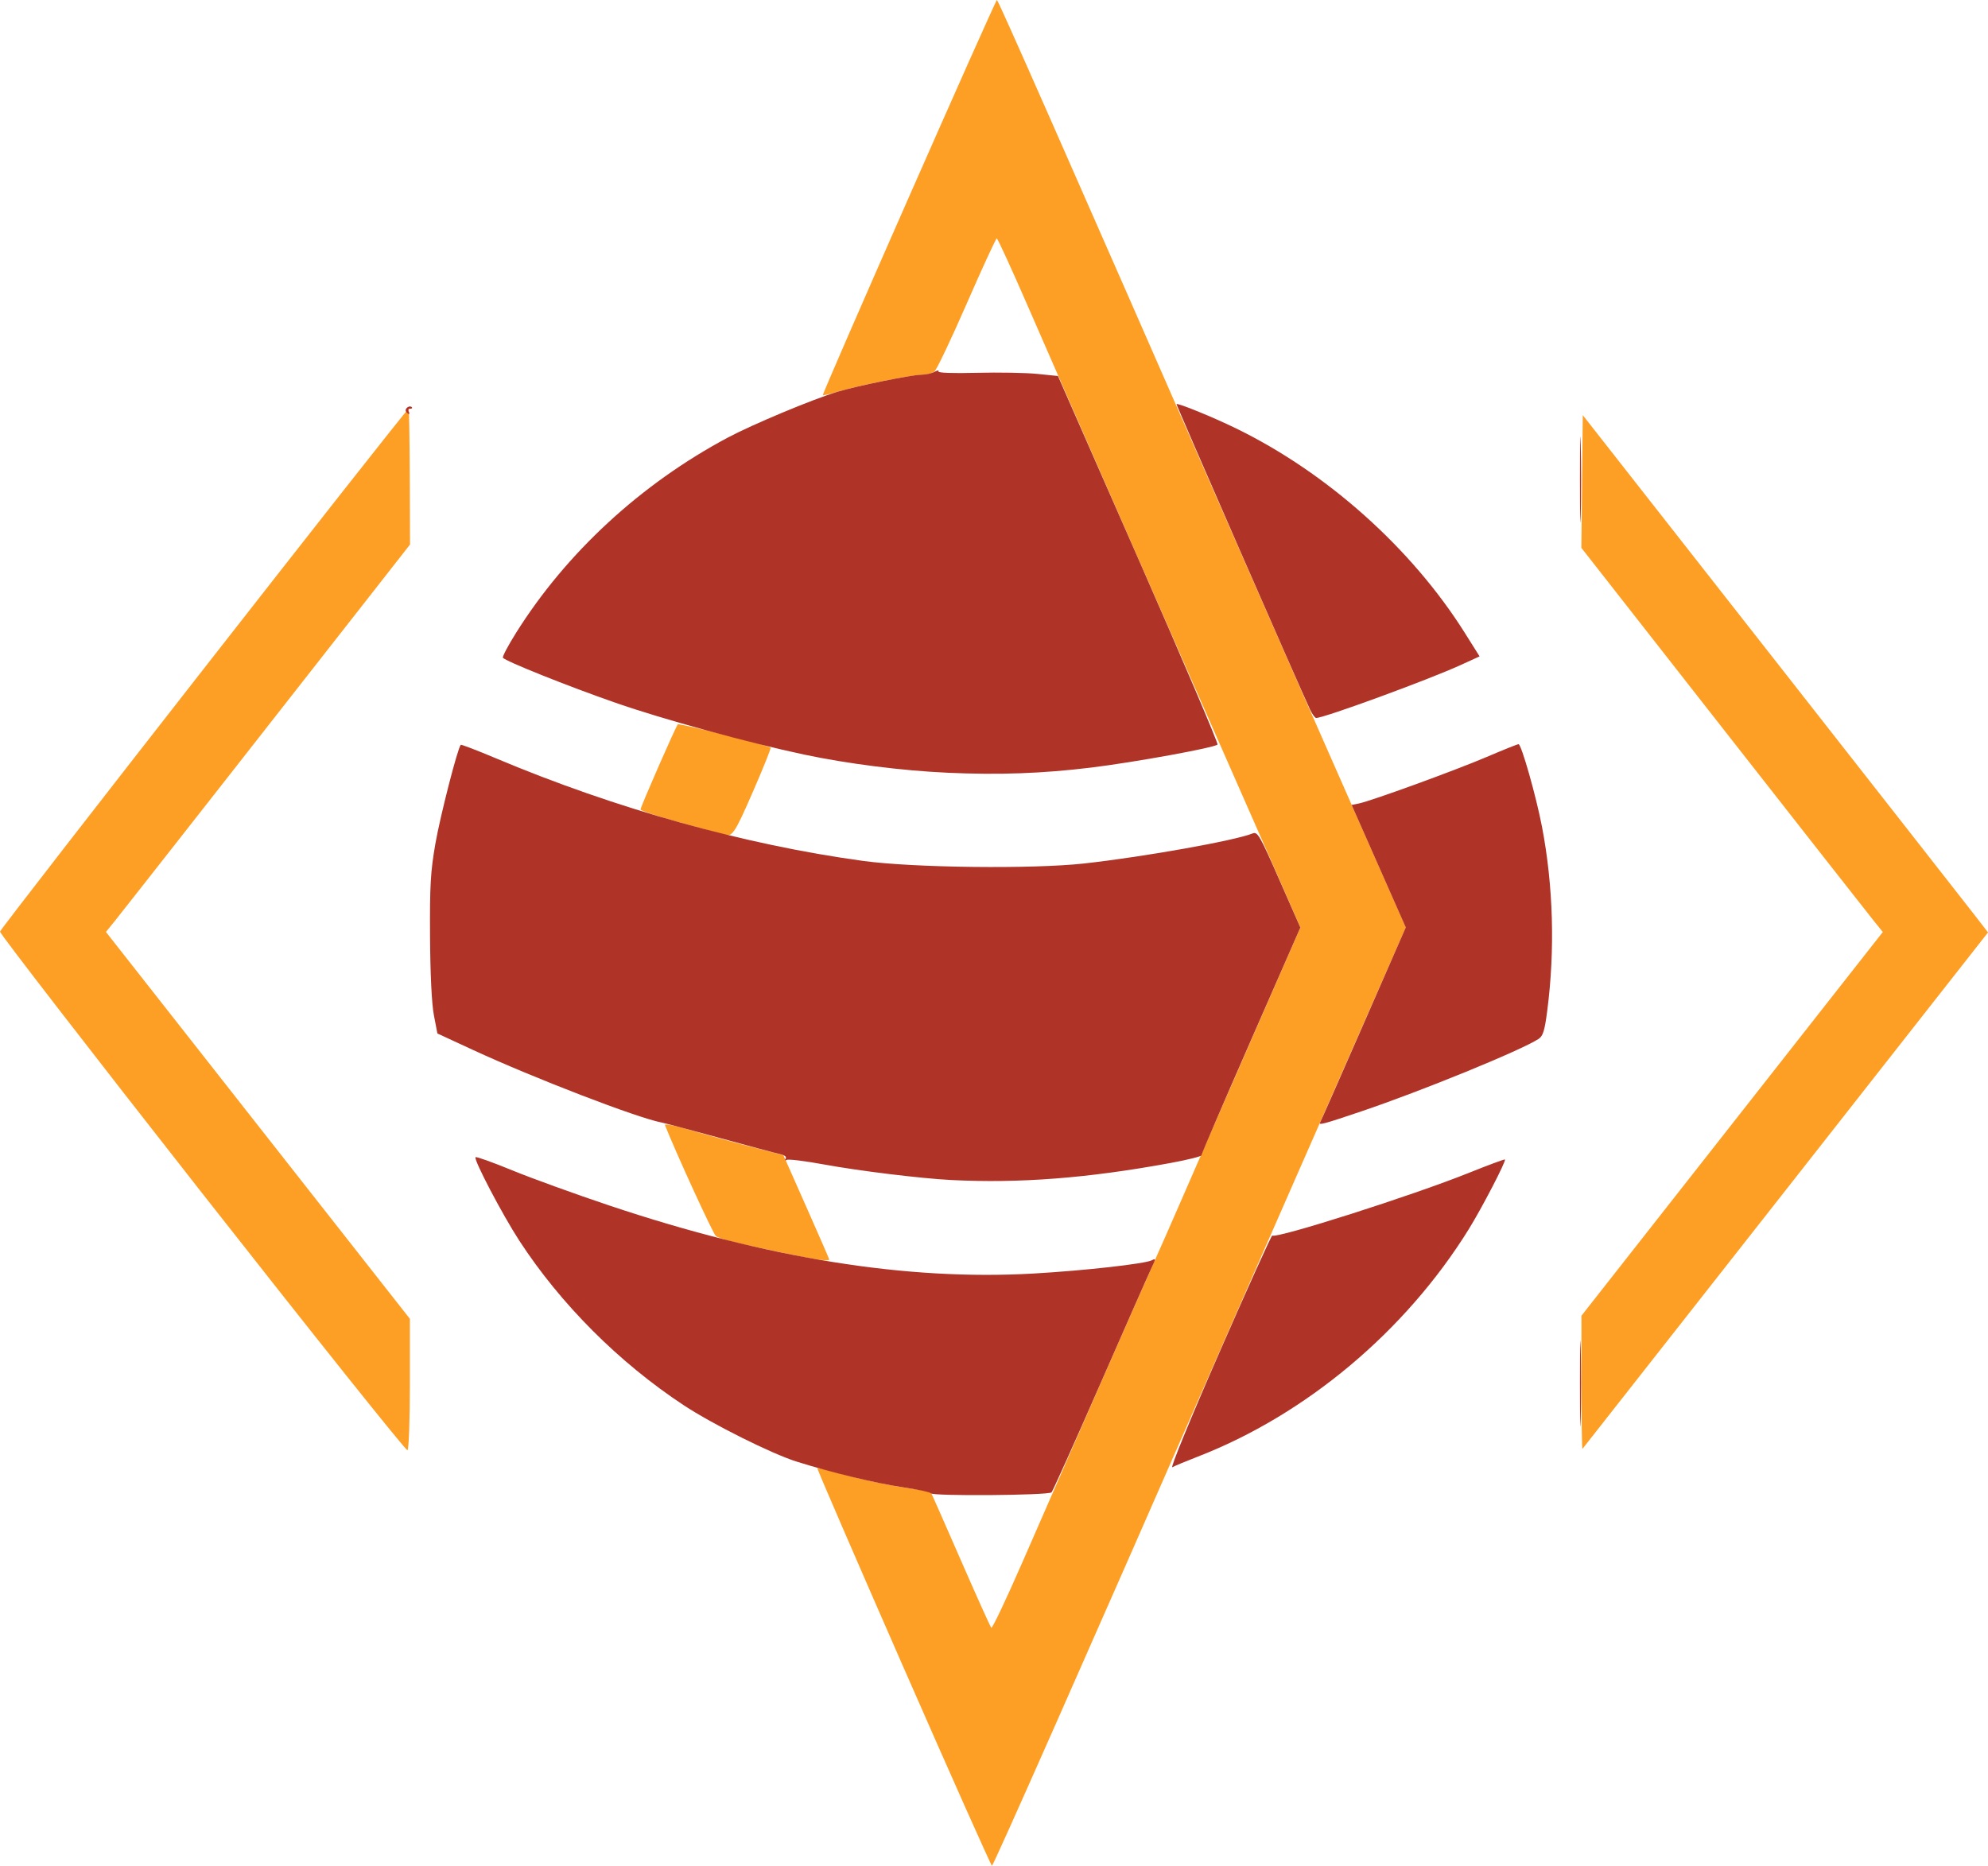
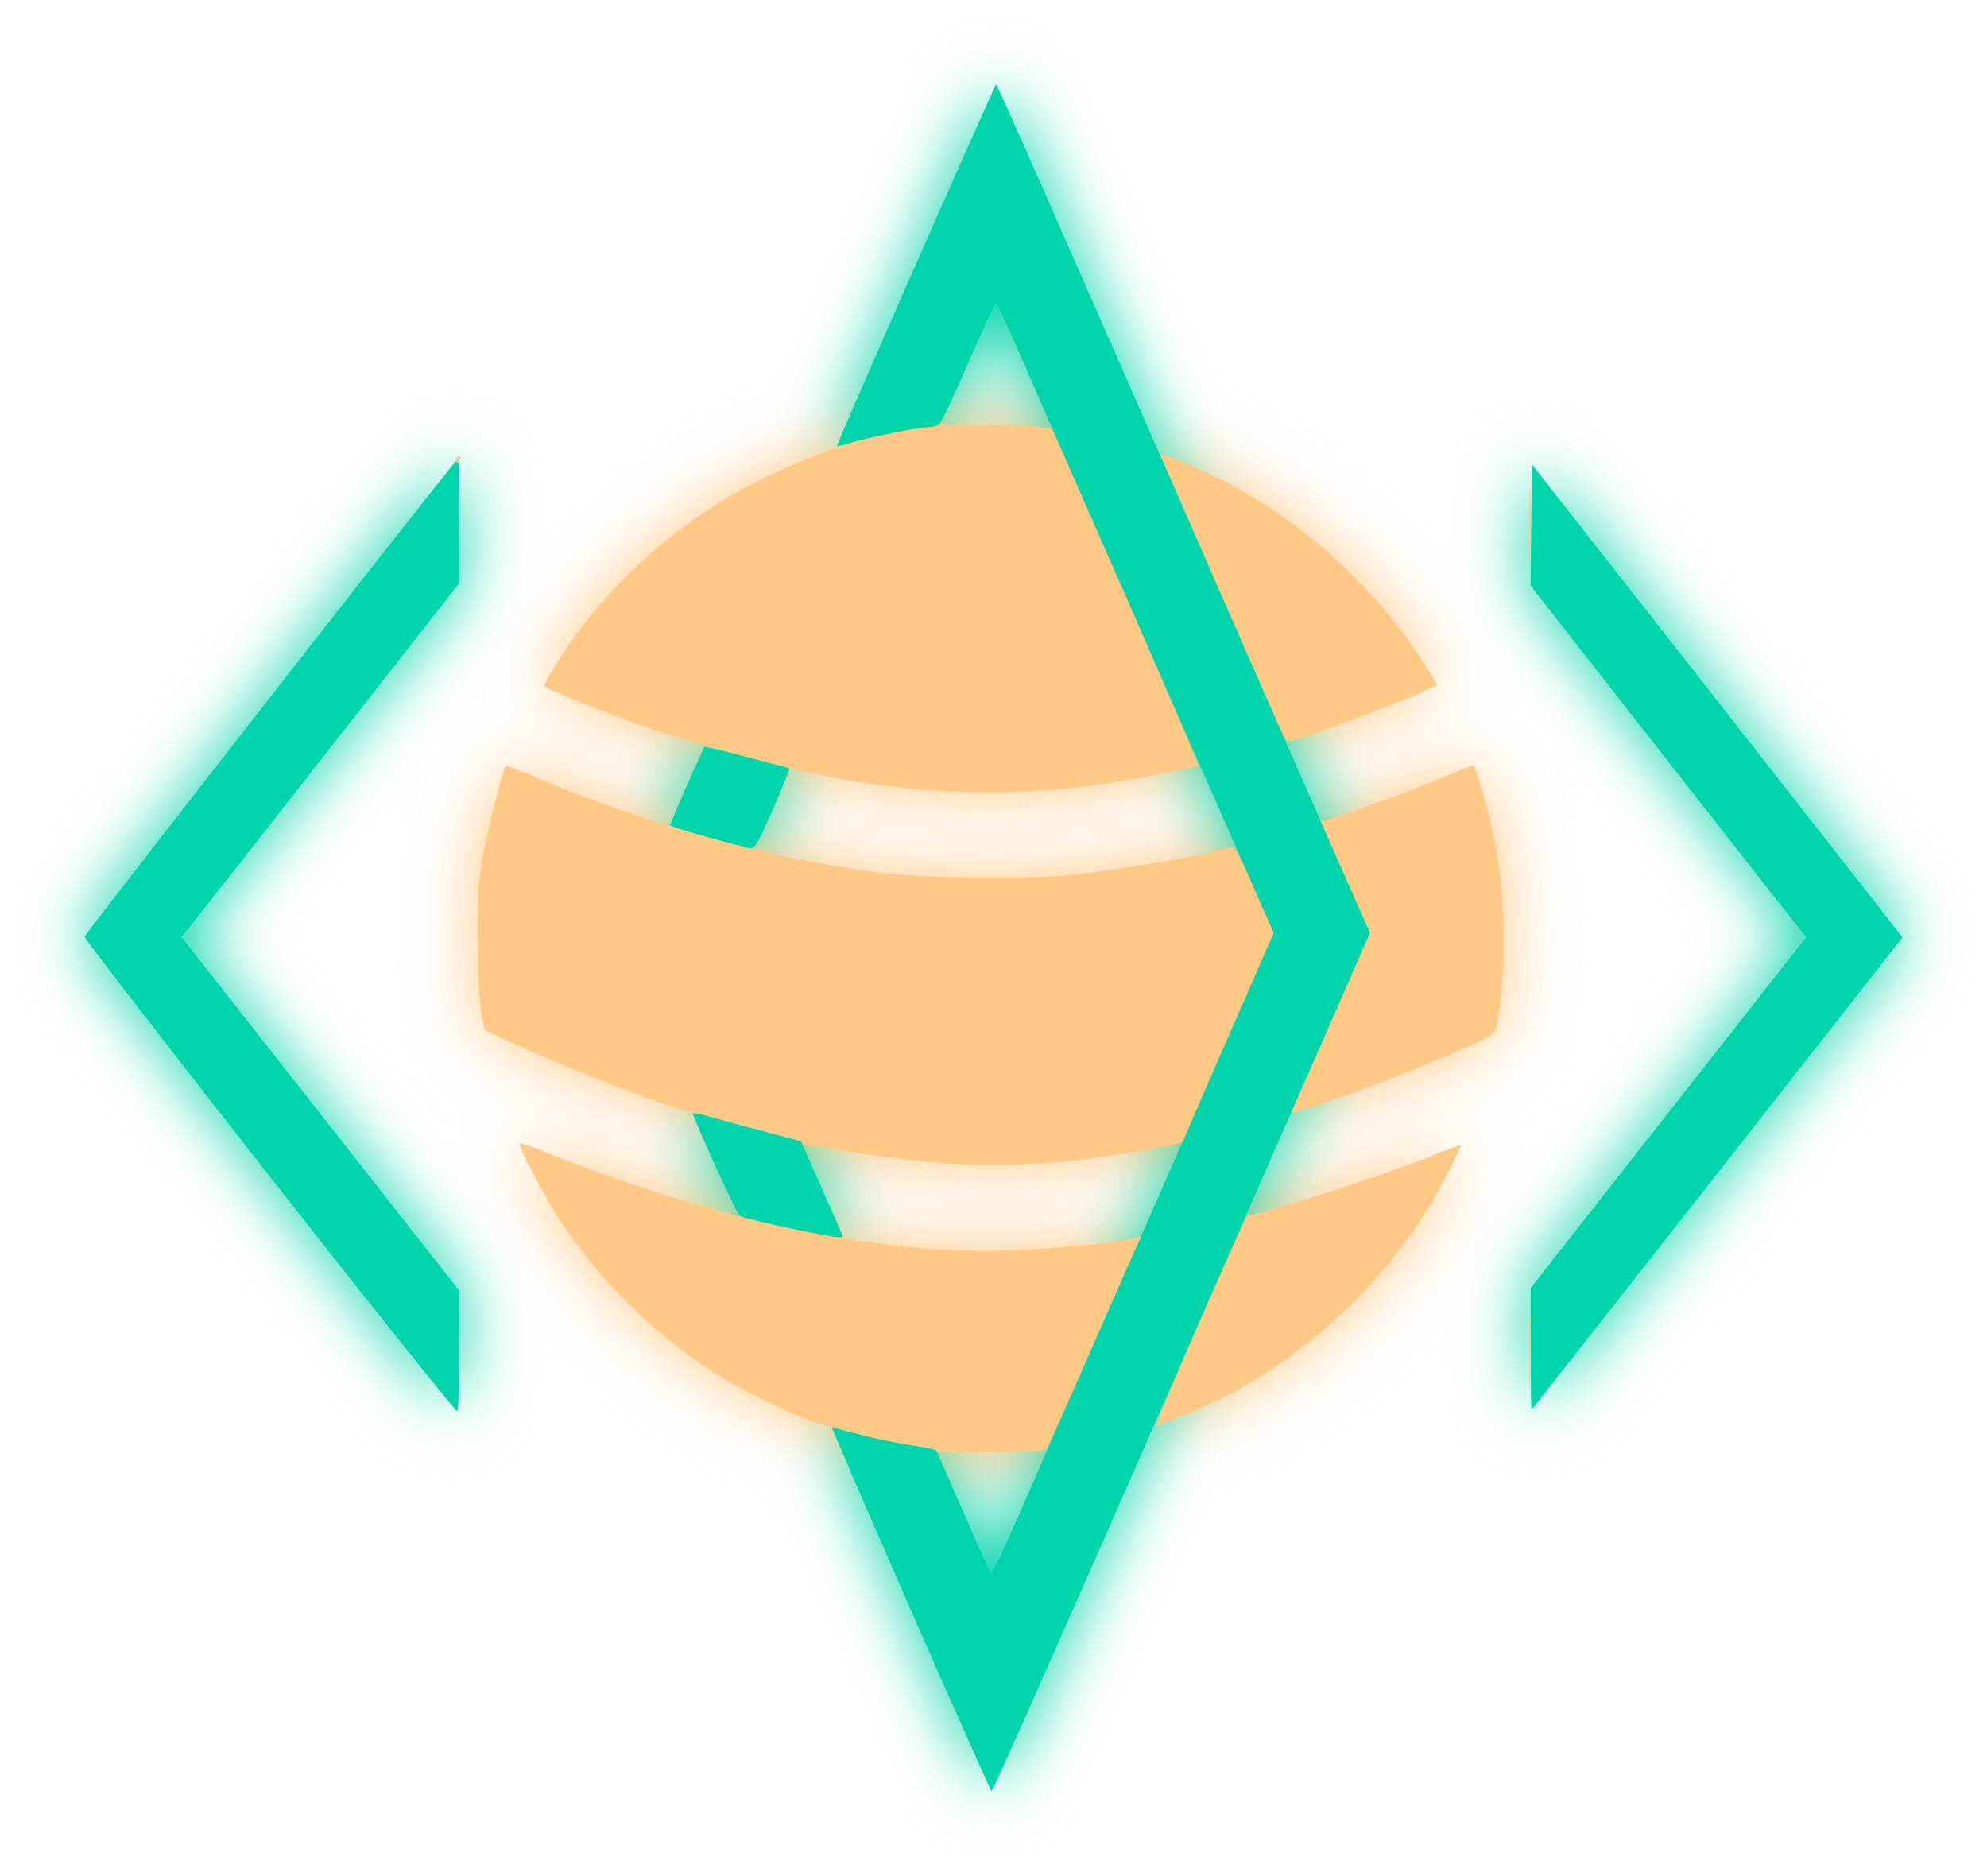
- <svg xmlns="http://www.w3.org/2000/svg" width="200.683mm" height="188.374mm" viewBox="0 0 200.683 188.374" version="1.1" id="svg5" xml:space="preserve">
-   <defs id="defs2" />
-   <g id="layer1" transform="translate(14.24586,-112.9668)">
-     <g id="g2818">
-       <path style="fill:#fd9f24;stroke-width:0.265" d="m 76.954,281.304 c -4.829,-11.019 -8.744,-20.07 -8.7,-20.115 0.044,-0.044 1.353,0.277 2.909,0.714 1.556,0.437 4.098,0.983 5.649,1.213 1.551,0.23 2.853,0.452 2.893,0.492 0.04,0.04 1.393,3.1 3.007,6.8 1.614,3.7 3.014,6.807 3.111,6.905 0.097,0.098 1.51,-2.879 3.139,-6.615 5.558,-12.746 12.472,-28.511 13.252,-30.221 0.428,-0.939 1.685,-3.791 2.792,-6.337 1.107,-2.547 4.264,-9.783 7.016,-16.08 l 5.003,-11.45 -2.108,-4.822 c -1.16,-2.652 -3.398,-7.739 -4.974,-11.304 -3.587,-8.112 -16.356,-37.238 -20.386,-46.501 -1.662,-3.82 -3.094,-6.945 -3.181,-6.945 -0.087,0 -1.446,2.947 -3.018,6.548 -1.573,3.602 -3.043,6.697 -3.268,6.879 -0.224,0.182 -0.786,0.331 -1.247,0.331 -0.999,0 -6.542,1.119 -8.545,1.724 -0.778,0.235 -1.445,0.39 -1.481,0.344 -0.102,-0.131 17.417,-39.905 17.574,-39.898 0.128,0.006 6.227,13.834 25.204,57.144 3.921,8.95 9.142,20.819 11.602,26.378 l 4.472,10.106 -4.336,9.87 c -2.385,5.429 -5.358,12.192 -6.606,15.03 -1.249,2.838 -4.695,10.696 -7.659,17.462 -13.878,31.686 -23.037,52.387 -23.178,52.385 -0.085,-0.002 -4.105,-9.018 -8.935,-20.037 z M 6.182,233.466 c -11.253,-14.343 -20.446,-26.239 -20.428,-26.437 0.03,-0.324 41.023,-52.794 41.247,-52.794 0.052,0 0.105,3.085 0.119,6.855 l 0.024,6.855 -2.865,3.662 c -10.481,13.397 -26.224,33.472 -26.956,34.375 l -0.875,1.079 15.341,19.53 15.341,19.53 v 6.561 c 0,3.7 -0.106,6.626 -0.243,6.711 -0.134,0.083 -9.45,-11.585 -20.704,-25.928 z M 145.397,252.586 v -6.777 l 15.211,-19.371 15.211,-19.371 -0.875,-1.082 c -0.481,-0.595 -7.328,-9.322 -15.215,-19.393 l -14.34,-18.311 0.071,-6.699 0.071,-6.699 19.05,24.297 c 10.477,13.363 19.682,25.114 20.454,26.113 l 1.404,1.817 -20.419,26.016 c -11.23,14.309 -20.464,26.066 -20.52,26.126 -0.056,0.061 -0.101,-2.94 -0.101,-6.667 z M 65.361,239.582 c -5.43,-1.135 -6.97,-1.517 -7.349,-1.827 -0.281,-0.229 -4.022,-8.387 -5.132,-11.191 -0.068,-0.171 0.991,0.032 2.477,0.476 1.428,0.426 4.144,1.175 6.035,1.664 l 3.44,0.889 2.315,5.222 c 1.273,2.872 2.315,5.264 2.315,5.315 0,0.207 -1.339,0.027 -4.101,-0.55 z m -6.615,-42.357 c -0.146,-0.052 -2.08,-0.593 -4.299,-1.201 -2.219,-0.608 -4.035,-1.204 -4.035,-1.325 0,-0.257 3.568,-8.402 3.768,-8.602 0.13,-0.13 9.151,2.136 9.368,2.353 0.058,0.058 -0.758,2.087 -1.814,4.509 -1.856,4.255 -2.09,4.589 -2.988,4.266 z" id="path143" />
-       <path style="fill:#b03328;stroke-width:0.265" d="m 79.719,263.735 c -0.039,-0.109 -1.321,-0.384 -2.849,-0.61 -2.761,-0.41 -7.172,-1.477 -10.716,-2.593 -2.516,-0.792 -8.472,-3.768 -11.377,-5.684 -6.533,-4.309 -12.423,-10.203 -16.594,-16.607 -1.706,-2.619 -4.643,-8.22 -4.425,-8.438 0.076,-0.076 1.74,0.52 3.699,1.324 1.959,0.804 6.359,2.399 9.779,3.545 15.963,5.347 30.064,7.61 42.855,6.877 5.155,-0.296 11.279,-0.984 11.95,-1.343 0.398,-0.213 0.394,-0.14 -0.034,0.752 -0.261,0.543 -2.585,5.809 -5.166,11.703 -2.58,5.894 -4.802,10.835 -4.937,10.98 -0.286,0.309 -12.077,0.4 -12.186,0.094 z m 29.141,-14.246 c 2.851,-6.52 5.246,-11.817 5.323,-11.771 0.511,0.307 14.165,-4.048 19.837,-6.328 1.965,-0.79 3.609,-1.399 3.655,-1.355 0.143,0.14 -2.33,4.905 -3.654,7.04 -6.39,10.303 -16.441,18.735 -27.385,22.973 -1.164,0.451 -2.306,0.927 -2.538,1.058 -0.238,0.134 1.835,-4.921 4.763,-11.617 z m 36.388,3.171 c 0,-3.856 0.037,-5.434 0.082,-3.506 0.045,1.928 0.045,5.083 0,7.011 -0.045,1.928 -0.082,0.351 -0.082,-3.506 z M 81.765,232.107 c -3.028,-0.154 -9.279,-0.917 -12.784,-1.562 -1.938,-0.356 -3.653,-0.568 -3.811,-0.47 -0.169,0.105 -0.212,0.055 -0.104,-0.12 0.114,-0.184 -0.099,-0.359 -0.554,-0.458 -0.406,-0.088 -3.12,-0.815 -6.03,-1.615 -2.91,-0.801 -5.589,-1.513 -5.953,-1.582 -2.462,-0.47 -12.909,-4.494 -19.05,-7.336 l -3.572,-1.653 -0.352,-1.838 c -0.22,-1.15 -0.366,-4.118 -0.389,-7.924 -0.032,-5.182 0.048,-6.578 0.54,-9.403 0.485,-2.786 2.252,-9.67 2.561,-9.979 0.051,-0.051 1.651,0.563 3.554,1.364 12.101,5.095 25.094,8.725 37.08,10.361 5.068,0.692 17.106,0.831 22.285,0.257 6.034,-0.668 15.228,-2.308 17.018,-3.035 0.496,-0.202 0.719,0.184 2.679,4.641 l 2.138,4.861 -4.994,11.397 c -2.747,6.269 -4.994,11.488 -4.994,11.599 0,0.111 -1.399,0.459 -3.109,0.774 -8.337,1.535 -15.245,2.072 -22.159,1.721 z m 37.264,-5.839 c 0.067,-0.109 2.036,-4.578 4.377,-9.932 l 4.256,-9.733 -2.732,-6.183 -2.732,-6.183 0.719,-0.144 c 1.227,-0.245 9.757,-3.35 12.923,-4.704 1.655,-0.708 3.098,-1.287 3.207,-1.287 0.284,0 1.771,5.235 2.366,8.334 1.142,5.943 1.327,12.471 0.528,18.605 -0.262,2.009 -0.425,2.532 -0.88,2.826 -1.811,1.171 -11.824,5.263 -17.879,7.307 -3.912,1.321 -4.365,1.44 -4.153,1.093 z M 81.368,190.984 c -4.556,-0.205 -10.039,-0.9 -14.42,-1.827 -5.611,-1.187 -14.237,-3.556 -19.05,-5.231 -4.807,-1.673 -11.17,-4.22 -11.375,-4.552 -0.069,-0.111 0.531,-1.246 1.333,-2.523 5.074,-8.082 12.59,-15.016 21.341,-19.689 2.514,-1.342 8.585,-3.88 11.109,-4.644 1.933,-0.585 7.525,-1.721 8.47,-1.721 0.426,0 1.019,-0.131 1.318,-0.291 0.299,-0.16 0.475,-0.18 0.391,-0.043 -0.093,0.151 1.413,0.208 3.871,0.145 2.213,-0.056 4.962,-0.007 6.11,0.11 l 2.086,0.212 8.141,18.521 c 4.478,10.186 8.063,18.597 7.968,18.691 -0.326,0.32 -8.373,1.786 -12.741,2.32 -4.92,0.602 -9.31,0.76 -14.552,0.524 z m 36.627,-6.387 c -0.974,-2.063 -13.52,-30.765 -13.475,-30.827 0.104,-0.146 3.621,1.286 5.99,2.44 9.196,4.478 17.745,12.118 23.11,20.652 l 1.494,2.377 -1.936,0.884 c -3.267,1.491 -13.758,5.334 -14.563,5.334 -0.118,0 -0.396,-0.387 -0.62,-0.86 z m 27.253,-23.217 c 0,-3.856 0.037,-5.434 0.082,-3.506 0.045,1.928 0.045,5.083 0,7.011 -0.045,1.928 -0.082,0.351 -0.082,-3.506 z M 26.743,154.518 c -0.176,-0.285 0.342,-0.679 0.58,-0.442 0.087,0.087 0.013,0.159 -0.166,0.159 -0.178,0 -0.251,0.119 -0.161,0.265 0.09,0.146 0.104,0.265 0.031,0.265 -0.073,0 -0.201,-0.111 -0.285,-0.246 z" id="path141" />
+ <svg xmlns="http://www.w3.org/2000/svg" width="219.358mm" height="207.049mm" viewBox="0 0 219.358 207.049" version="1.1" id="svg5" xml:space="preserve">
+   <defs id="defs2">
+     <filter style="color-interpolation-filters:sRGB" id="filter53823" x="-0.047" y="-0.05" width="1.093" height="1.099">
+       <feGaussianBlur stdDeviation="3.891" id="feGaussianBlur53825" />
+     </filter>
+   </defs>
+   <g id="layer1" transform="translate(-563.1533,175.9179)">
+     <g id="g53821" style="mix-blend-mode:normal;filter:url(#filter53823)">
+       <path style="fill:#00d4aa;fill-opacity:1;stroke-width:0.265" d="m 663.69,1.757 c -4.829,-11.019 -8.744,-20.07 -8.7,-20.115 0.044,-0.044 1.353,0.277 2.909,0.714 1.556,0.437 4.098,0.983 5.649,1.213 1.551,0.23 2.853,0.452 2.893,0.492 0.04,0.04 1.393,3.1 3.007,6.8 1.614,3.7 3.014,6.807 3.111,6.905 0.097,0.098 1.51,-2.879 3.139,-6.615 5.558,-12.746 12.472,-28.511 13.252,-30.221 0.428,-0.939 1.685,-3.791 2.792,-6.337 1.107,-2.547 4.264,-9.783 7.016,-16.08 l 5.003,-11.45 -2.108,-4.822 c -1.16,-2.652 -3.398,-7.739 -4.974,-11.304 -3.587,-8.112 -16.356,-37.238 -20.386,-46.501 -1.662,-3.82 -3.094,-6.945 -3.181,-6.945 -0.087,0 -1.446,2.947 -3.018,6.548 -1.573,3.602 -3.043,6.697 -3.268,6.879 -0.224,0.182 -0.786,0.331 -1.247,0.331 -0.999,0 -6.542,1.119 -8.545,1.724 -0.778,0.235 -1.445,0.39 -1.481,0.344 -0.102,-0.131 17.417,-39.905 17.574,-39.898 0.128,0.006 6.227,13.834 25.204,57.144 3.921,8.95 9.142,20.819 11.602,26.378 l 4.472,10.106 -4.336,9.87 c -2.385,5.429 -5.358,12.192 -6.606,15.03 -1.249,2.838 -4.695,10.696 -7.659,17.462 -13.878,31.686 -23.037,52.387 -23.178,52.385 -0.085,-0.002 -4.105,-9.018 -8.935,-20.037 z m -70.771,-47.838 c -11.253,-14.343 -20.446,-26.239 -20.428,-26.437 0.03,-0.324 41.023,-52.794 41.247,-52.794 0.052,0 0.105,3.085 0.119,6.855 l 0.024,6.855 -2.865,3.662 c -10.481,13.397 -26.224,33.472 -26.956,34.375 l -0.875,1.079 15.341,19.53 15.341,19.53 v 6.561 c 0,3.7 -0.106,6.626 -0.243,6.711 -0.134,0.083 -9.45,-11.585 -20.704,-25.928 z m 139.215,19.12 v -6.777 l 15.211,-19.371 15.211,-19.371 -0.875,-1.082 c -0.481,-0.595 -7.328,-9.322 -15.215,-19.393 l -14.34,-18.311 0.071,-6.699 0.071,-6.699 19.05,24.297 c 10.477,13.363 19.682,25.114 20.454,26.113 l 1.404,1.817 -20.419,26.016 c -11.23,14.309 -20.464,26.066 -20.52,26.126 -0.056,0.061 -0.101,-2.94 -0.101,-6.667 z m -80.036,-13.004 c -5.43,-1.135 -6.97,-1.517 -7.349,-1.827 -0.281,-0.229 -4.022,-8.387 -5.132,-11.191 -0.068,-0.171 0.991,0.032 2.477,0.476 1.428,0.426 4.144,1.175 6.035,1.664 l 3.44,0.889 2.315,5.222 c 1.273,2.872 2.315,5.264 2.315,5.315 0,0.207 -1.339,0.027 -4.101,-0.55 z m -6.615,-42.357 c -0.146,-0.052 -2.08,-0.593 -4.299,-1.201 -2.219,-0.608 -4.035,-1.204 -4.035,-1.325 0,-0.257 3.568,-8.402 3.768,-8.602 0.13,-0.13 9.151,2.136 9.368,2.353 0.058,0.058 -0.758,2.087 -1.814,4.509 -1.856,4.255 -2.09,4.589 -2.988,4.266 z" id="path53817" />
+       <path style="fill:#ffc885;fill-opacity:1;stroke-width:0.265" d="m 666.456,-15.812 c -0.039,-0.109 -1.321,-0.384 -2.849,-0.61 -2.761,-0.41 -7.172,-1.477 -10.716,-2.593 -2.516,-0.792 -8.472,-3.768 -11.377,-5.684 -6.533,-4.309 -12.423,-10.203 -16.594,-16.607 -1.706,-2.619 -4.643,-8.22 -4.425,-8.438 0.076,-0.076 1.74,0.52 3.699,1.324 1.959,0.804 6.359,2.399 9.779,3.545 15.963,5.347 30.064,7.61 42.855,6.877 5.155,-0.296 11.279,-0.984 11.95,-1.343 0.398,-0.213 0.394,-0.14 -0.034,0.752 -0.261,0.543 -2.585,5.809 -5.166,11.703 -2.58,5.894 -4.802,10.835 -4.937,10.98 -0.286,0.309 -12.077,0.4 -12.186,0.094 z m 29.141,-14.246 c 2.851,-6.52 5.246,-11.817 5.323,-11.771 0.511,0.307 14.165,-4.048 19.837,-6.328 1.965,-0.79 3.609,-1.399 3.655,-1.355 0.143,0.14 -2.33,4.905 -3.654,7.04 -6.39,10.303 -16.441,18.735 -27.385,22.973 -1.164,0.451 -2.306,0.927 -2.538,1.058 -0.238,0.134 1.835,-4.921 4.763,-11.617 z m 36.388,3.171 c 0,-3.856 0.037,-5.434 0.082,-3.506 0.045,1.928 0.045,5.083 0,7.011 -0.045,1.928 -0.082,0.351 -0.082,-3.506 z m -63.483,-20.553 c -3.028,-0.154 -9.279,-0.917 -12.784,-1.562 -1.938,-0.356 -3.653,-0.568 -3.811,-0.47 -0.169,0.105 -0.212,0.055 -0.104,-0.12 0.114,-0.184 -0.099,-0.359 -0.554,-0.458 -0.406,-0.088 -3.12,-0.815 -6.03,-1.615 -2.91,-0.801 -5.589,-1.513 -5.953,-1.582 -2.462,-0.47 -12.909,-4.494 -19.05,-7.336 l -3.572,-1.653 -0.352,-1.838 c -0.22,-1.15 -0.366,-4.118 -0.389,-7.924 -0.032,-5.182 0.048,-6.578 0.54,-9.403 0.485,-2.786 2.252,-9.67 2.561,-9.979 0.051,-0.051 1.651,0.563 3.554,1.364 12.101,5.095 25.094,8.725 37.08,10.361 5.068,0.692 17.106,0.831 22.285,0.257 6.034,-0.668 15.228,-2.308 17.018,-3.035 0.496,-0.202 0.719,0.184 2.679,4.641 l 2.138,4.861 -4.994,11.397 c -2.747,6.269 -4.994,11.488 -4.994,11.599 0,0.111 -1.399,0.459 -3.109,0.774 -8.337,1.535 -15.245,2.072 -22.159,1.721 z m 37.264,-5.839 c 0.067,-0.109 2.036,-4.578 4.377,-9.932 l 4.256,-9.733 -2.732,-6.183 -2.732,-6.183 0.719,-0.144 c 1.227,-0.245 9.757,-3.35 12.923,-4.704 1.655,-0.708 3.098,-1.287 3.207,-1.287 0.284,0 1.771,5.235 2.366,8.334 1.142,5.943 1.327,12.471 0.528,18.605 -0.262,2.009 -0.425,2.532 -0.88,2.826 -1.811,1.171 -11.824,5.263 -17.879,7.307 -3.912,1.321 -4.365,1.44 -4.153,1.093 z M 668.105,-88.563 c -4.556,-0.205 -10.039,-0.9 -14.42,-1.827 -5.611,-1.187 -14.237,-3.556 -19.05,-5.231 -4.807,-1.673 -11.17,-4.22 -11.375,-4.552 -0.069,-0.111 0.531,-1.246 1.333,-2.523 5.074,-8.082 12.59,-15.016 21.341,-19.689 2.514,-1.342 8.585,-3.88 11.109,-4.644 1.933,-0.585 7.525,-1.721 8.47,-1.721 0.426,0 1.019,-0.131 1.318,-0.291 0.299,-0.16 0.475,-0.18 0.391,-0.043 -0.093,0.151 1.413,0.208 3.871,0.145 2.213,-0.056 4.962,-0.007 6.11,0.11 l 2.086,0.212 8.141,18.521 c 4.478,10.186 8.063,18.597 7.968,18.691 -0.326,0.32 -8.373,1.786 -12.741,2.32 -4.92,0.602 -9.31,0.76 -14.552,0.524 z m 36.627,-6.387 c -0.974,-2.063 -13.52,-30.765 -13.475,-30.827 0.104,-0.146 3.621,1.286 5.99,2.44 9.196,4.478 17.745,12.118 23.11,20.652 l 1.494,2.377 -1.936,0.884 c -3.267,1.491 -13.758,5.334 -14.563,5.334 -0.118,0 -0.396,-0.387 -0.62,-0.86 z m 27.253,-23.217 c 0,-3.856 0.037,-5.434 0.082,-3.506 0.045,1.928 0.045,5.083 0,7.011 -0.045,1.928 -0.082,0.351 -0.082,-3.506 z m -118.505,-6.861 c -0.176,-0.285 0.342,-0.679 0.58,-0.442 0.087,0.087 0.013,0.159 -0.166,0.159 -0.178,0 -0.251,0.119 -0.161,0.265 0.09,0.146 0.104,0.265 0.031,0.265 -0.073,0 -0.201,-0.111 -0.285,-0.246 z" id="path53819" />
+     </g>
+     <g id="g53815">
+       <path style="fill:#00d4aa;fill-opacity:1;stroke-width:0.265" d="m 663.69,1.757 c -4.829,-11.019 -8.744,-20.07 -8.7,-20.115 0.044,-0.044 1.353,0.277 2.909,0.714 1.556,0.437 4.098,0.983 5.649,1.213 1.551,0.23 2.853,0.452 2.893,0.492 0.04,0.04 1.393,3.1 3.007,6.8 1.614,3.7 3.014,6.807 3.111,6.905 0.097,0.098 1.51,-2.879 3.139,-6.615 5.558,-12.746 12.472,-28.511 13.252,-30.221 0.428,-0.939 1.685,-3.791 2.792,-6.337 1.107,-2.547 4.264,-9.783 7.016,-16.08 l 5.003,-11.45 -2.108,-4.822 c -1.16,-2.652 -3.398,-7.739 -4.974,-11.304 -3.587,-8.112 -16.356,-37.238 -20.386,-46.501 -1.662,-3.82 -3.094,-6.945 -3.181,-6.945 -0.087,0 -1.446,2.947 -3.018,6.548 -1.573,3.602 -3.043,6.697 -3.268,6.879 -0.224,0.182 -0.786,0.331 -1.247,0.331 -0.999,0 -6.542,1.119 -8.545,1.724 -0.778,0.235 -1.445,0.39 -1.481,0.344 -0.102,-0.131 17.417,-39.905 17.574,-39.898 0.128,0.006 6.227,13.834 25.204,57.144 3.921,8.95 9.142,20.819 11.602,26.378 l 4.472,10.106 -4.336,9.87 c -2.385,5.429 -5.358,12.192 -6.606,15.03 -1.249,2.838 -4.695,10.696 -7.659,17.462 -13.878,31.686 -23.037,52.387 -23.178,52.385 -0.085,-0.002 -4.105,-9.018 -8.935,-20.037 z m -70.771,-47.838 c -11.253,-14.343 -20.446,-26.239 -20.428,-26.437 0.03,-0.324 41.023,-52.794 41.247,-52.794 0.052,0 0.105,3.085 0.119,6.855 l 0.024,6.855 -2.865,3.662 c -10.481,13.397 -26.224,33.472 -26.956,34.375 l -0.875,1.079 15.341,19.53 15.341,19.53 v 6.561 c 0,3.7 -0.106,6.626 -0.243,6.711 -0.134,0.083 -9.45,-11.585 -20.704,-25.928 z m 139.215,19.12 v -6.777 l 15.211,-19.371 15.211,-19.371 -0.875,-1.082 c -0.481,-0.595 -7.328,-9.322 -15.215,-19.393 l -14.34,-18.311 0.071,-6.699 0.071,-6.699 19.05,24.297 c 10.477,13.363 19.682,25.114 20.454,26.113 l 1.404,1.817 -20.419,26.016 c -11.23,14.309 -20.464,26.066 -20.52,26.126 -0.056,0.061 -0.101,-2.94 -0.101,-6.667 z m -80.036,-13.004 c -5.43,-1.135 -6.97,-1.517 -7.349,-1.827 -0.281,-0.229 -4.022,-8.387 -5.132,-11.191 -0.068,-0.171 0.991,0.032 2.477,0.476 1.428,0.426 4.144,1.175 6.035,1.664 l 3.44,0.889 2.315,5.222 c 1.273,2.872 2.315,5.264 2.315,5.315 0,0.207 -1.339,0.027 -4.101,-0.55 z m -6.615,-42.357 c -0.146,-0.052 -2.08,-0.593 -4.299,-1.201 -2.219,-0.608 -4.035,-1.204 -4.035,-1.325 0,-0.257 3.568,-8.402 3.768,-8.602 0.13,-0.13 9.151,2.136 9.368,2.353 0.058,0.058 -0.758,2.087 -1.814,4.509 -1.856,4.255 -2.09,4.589 -2.988,4.266 z" id="path392" />
+       <path style="fill:#ffc885;fill-opacity:1;stroke-width:0.265" d="m 666.456,-15.812 c -0.039,-0.109 -1.321,-0.384 -2.849,-0.61 -2.761,-0.41 -7.172,-1.477 -10.716,-2.593 -2.516,-0.792 -8.472,-3.768 -11.377,-5.684 -6.533,-4.309 -12.423,-10.203 -16.594,-16.607 -1.706,-2.619 -4.643,-8.22 -4.425,-8.438 0.076,-0.076 1.74,0.52 3.699,1.324 1.959,0.804 6.359,2.399 9.779,3.545 15.963,5.347 30.064,7.61 42.855,6.877 5.155,-0.296 11.279,-0.984 11.95,-1.343 0.398,-0.213 0.394,-0.14 -0.034,0.752 -0.261,0.543 -2.585,5.809 -5.166,11.703 -2.58,5.894 -4.802,10.835 -4.937,10.98 -0.286,0.309 -12.077,0.4 -12.186,0.094 z m 29.141,-14.246 c 2.851,-6.52 5.246,-11.817 5.323,-11.771 0.511,0.307 14.165,-4.048 19.837,-6.328 1.965,-0.79 3.609,-1.399 3.655,-1.355 0.143,0.14 -2.33,4.905 -3.654,7.04 -6.39,10.303 -16.441,18.735 -27.385,22.973 -1.164,0.451 -2.306,0.927 -2.538,1.058 -0.238,0.134 1.835,-4.921 4.763,-11.617 z m 36.388,3.171 c 0,-3.856 0.037,-5.434 0.082,-3.506 0.045,1.928 0.045,5.083 0,7.011 -0.045,1.928 -0.082,0.351 -0.082,-3.506 z m -63.483,-20.553 c -3.028,-0.154 -9.279,-0.917 -12.784,-1.562 -1.938,-0.356 -3.653,-0.568 -3.811,-0.47 -0.169,0.105 -0.212,0.055 -0.104,-0.12 0.114,-0.184 -0.099,-0.359 -0.554,-0.458 -0.406,-0.088 -3.12,-0.815 -6.03,-1.615 -2.91,-0.801 -5.589,-1.513 -5.953,-1.582 -2.462,-0.47 -12.909,-4.494 -19.05,-7.336 l -3.572,-1.653 -0.352,-1.838 c -0.22,-1.15 -0.366,-4.118 -0.389,-7.924 -0.032,-5.182 0.048,-6.578 0.54,-9.403 0.485,-2.786 2.252,-9.67 2.561,-9.979 0.051,-0.051 1.651,0.563 3.554,1.364 12.101,5.095 25.094,8.725 37.08,10.361 5.068,0.692 17.106,0.831 22.285,0.257 6.034,-0.668 15.228,-2.308 17.018,-3.035 0.496,-0.202 0.719,0.184 2.679,4.641 l 2.138,4.861 -4.994,11.397 c -2.747,6.269 -4.994,11.488 -4.994,11.599 0,0.111 -1.399,0.459 -3.109,0.774 -8.337,1.535 -15.245,2.072 -22.159,1.721 z m 37.264,-5.839 c 0.067,-0.109 2.036,-4.578 4.377,-9.932 l 4.256,-9.733 -2.732,-6.183 -2.732,-6.183 0.719,-0.144 c 1.227,-0.245 9.757,-3.35 12.923,-4.704 1.655,-0.708 3.098,-1.287 3.207,-1.287 0.284,0 1.771,5.235 2.366,8.334 1.142,5.943 1.327,12.471 0.528,18.605 -0.262,2.009 -0.425,2.532 -0.88,2.826 -1.811,1.171 -11.824,5.263 -17.879,7.307 -3.912,1.321 -4.365,1.44 -4.153,1.093 z M 668.105,-88.563 c -4.556,-0.205 -10.039,-0.9 -14.42,-1.827 -5.611,-1.187 -14.237,-3.556 -19.05,-5.231 -4.807,-1.673 -11.17,-4.22 -11.375,-4.552 -0.069,-0.111 0.531,-1.246 1.333,-2.523 5.074,-8.082 12.59,-15.016 21.341,-19.689 2.514,-1.342 8.585,-3.88 11.109,-4.644 1.933,-0.585 7.525,-1.721 8.47,-1.721 0.426,0 1.019,-0.131 1.318,-0.291 0.299,-0.16 0.475,-0.18 0.391,-0.043 -0.093,0.151 1.413,0.208 3.871,0.145 2.213,-0.056 4.962,-0.007 6.11,0.11 l 2.086,0.212 8.141,18.521 c 4.478,10.186 8.063,18.597 7.968,18.691 -0.326,0.32 -8.373,1.786 -12.741,2.32 -4.92,0.602 -9.31,0.76 -14.552,0.524 z m 36.627,-6.387 c -0.974,-2.063 -13.52,-30.765 -13.475,-30.827 0.104,-0.146 3.621,1.286 5.99,2.44 9.196,4.478 17.745,12.118 23.11,20.652 l 1.494,2.377 -1.936,0.884 c -3.267,1.491 -13.758,5.334 -14.563,5.334 -0.118,0 -0.396,-0.387 -0.62,-0.86 z m 27.253,-23.217 c 0,-3.856 0.037,-5.434 0.082,-3.506 0.045,1.928 0.045,5.083 0,7.011 -0.045,1.928 -0.082,0.351 -0.082,-3.506 z m -118.505,-6.861 c -0.176,-0.285 0.342,-0.679 0.58,-0.442 0.087,0.087 0.013,0.159 -0.166,0.159 -0.178,0 -0.251,0.119 -0.161,0.265 0.09,0.146 0.104,0.265 0.031,0.265 -0.073,0 -0.201,-0.111 -0.285,-0.246 z" id="path390" />
    </g>
  </g>
</svg>
